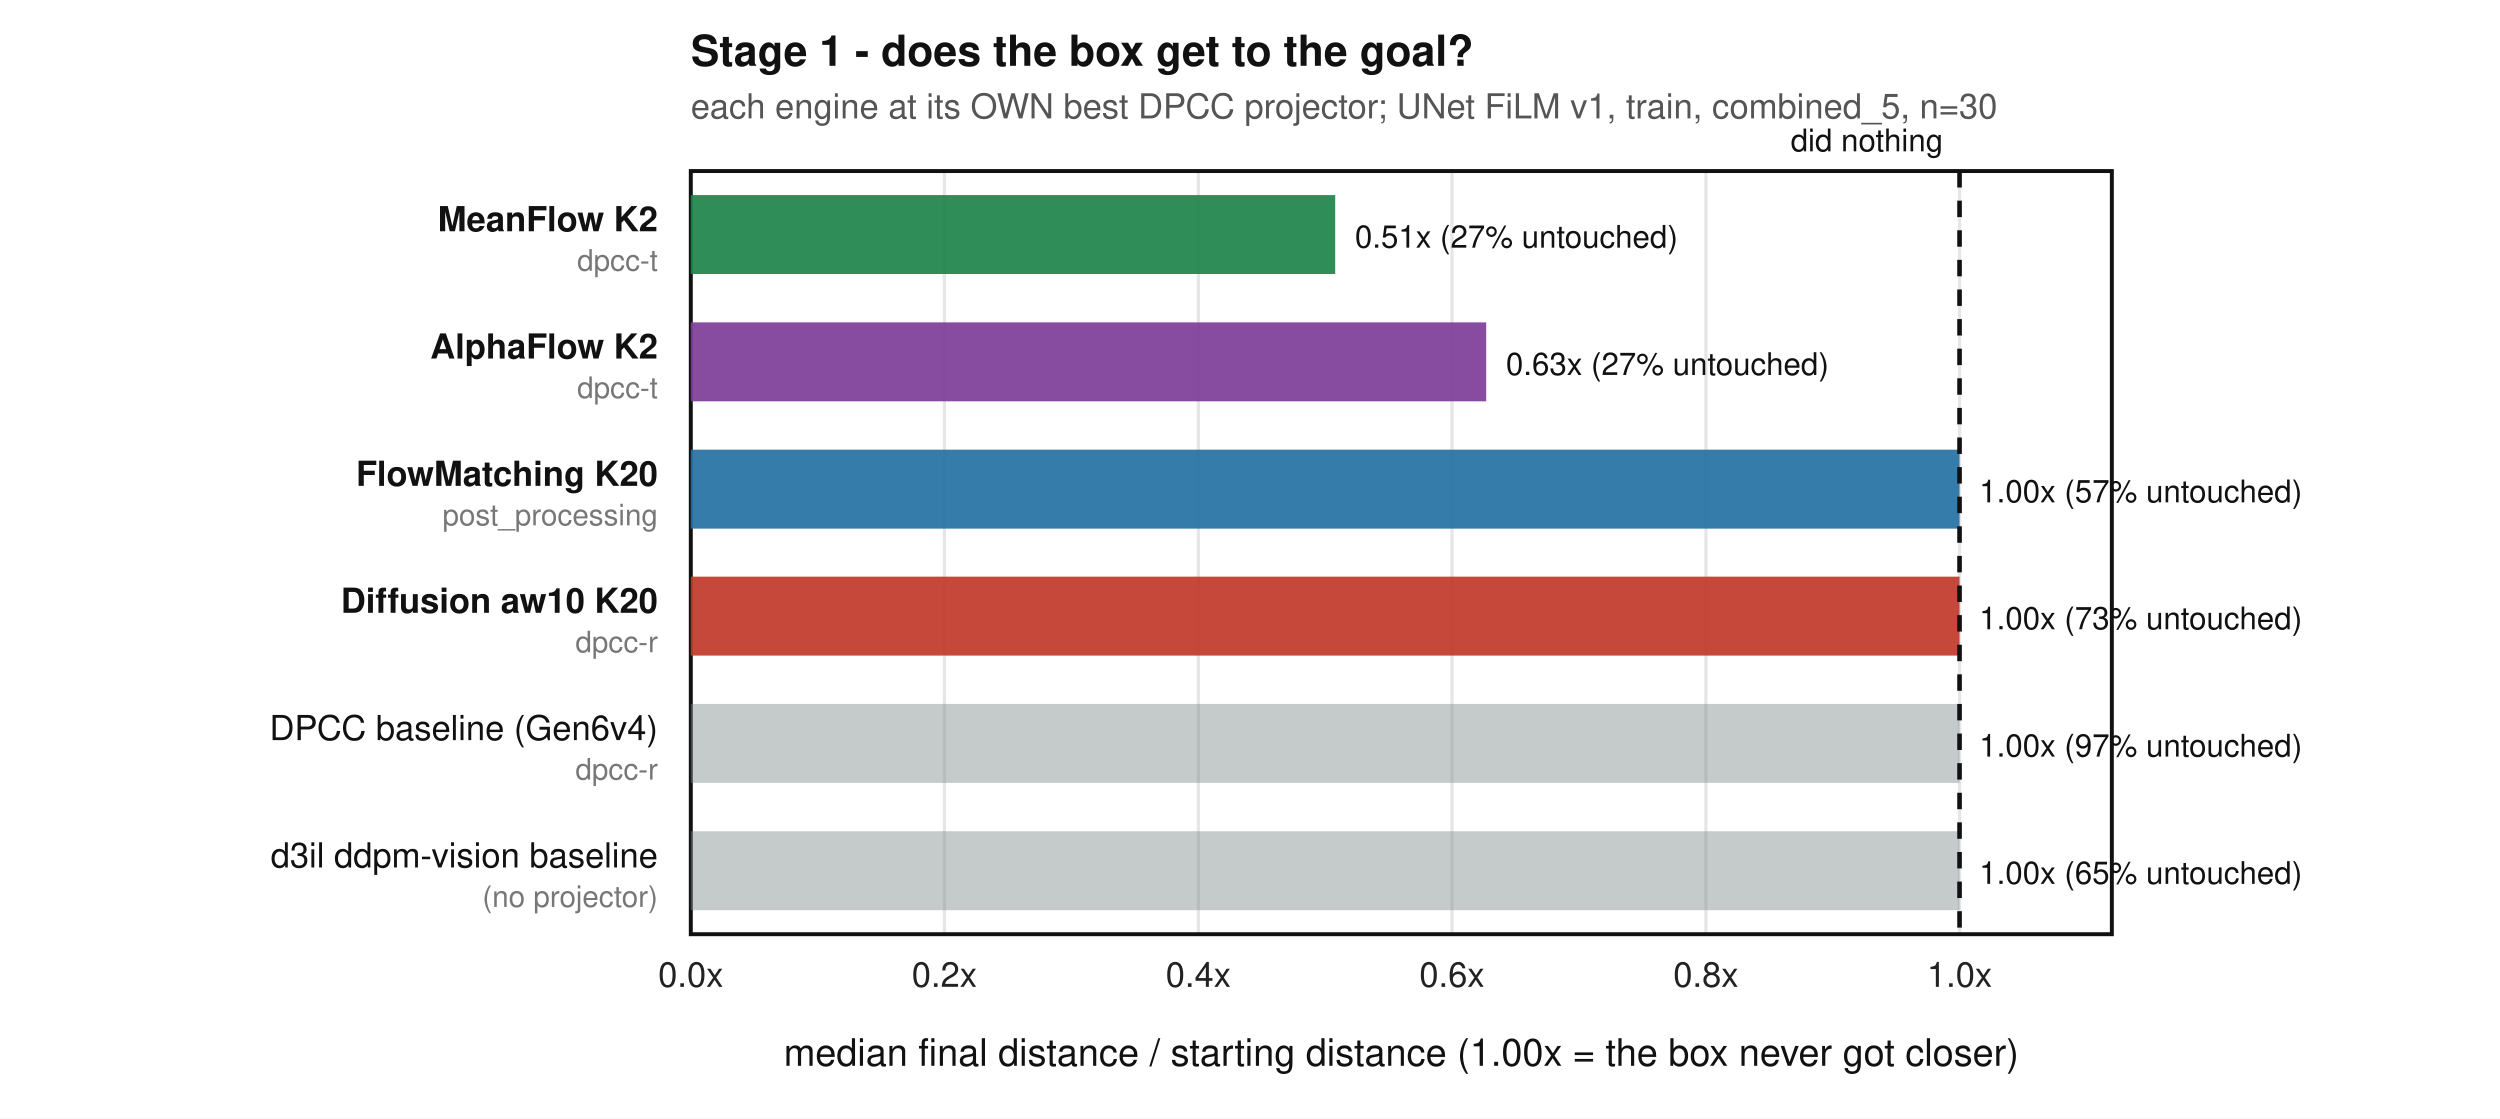
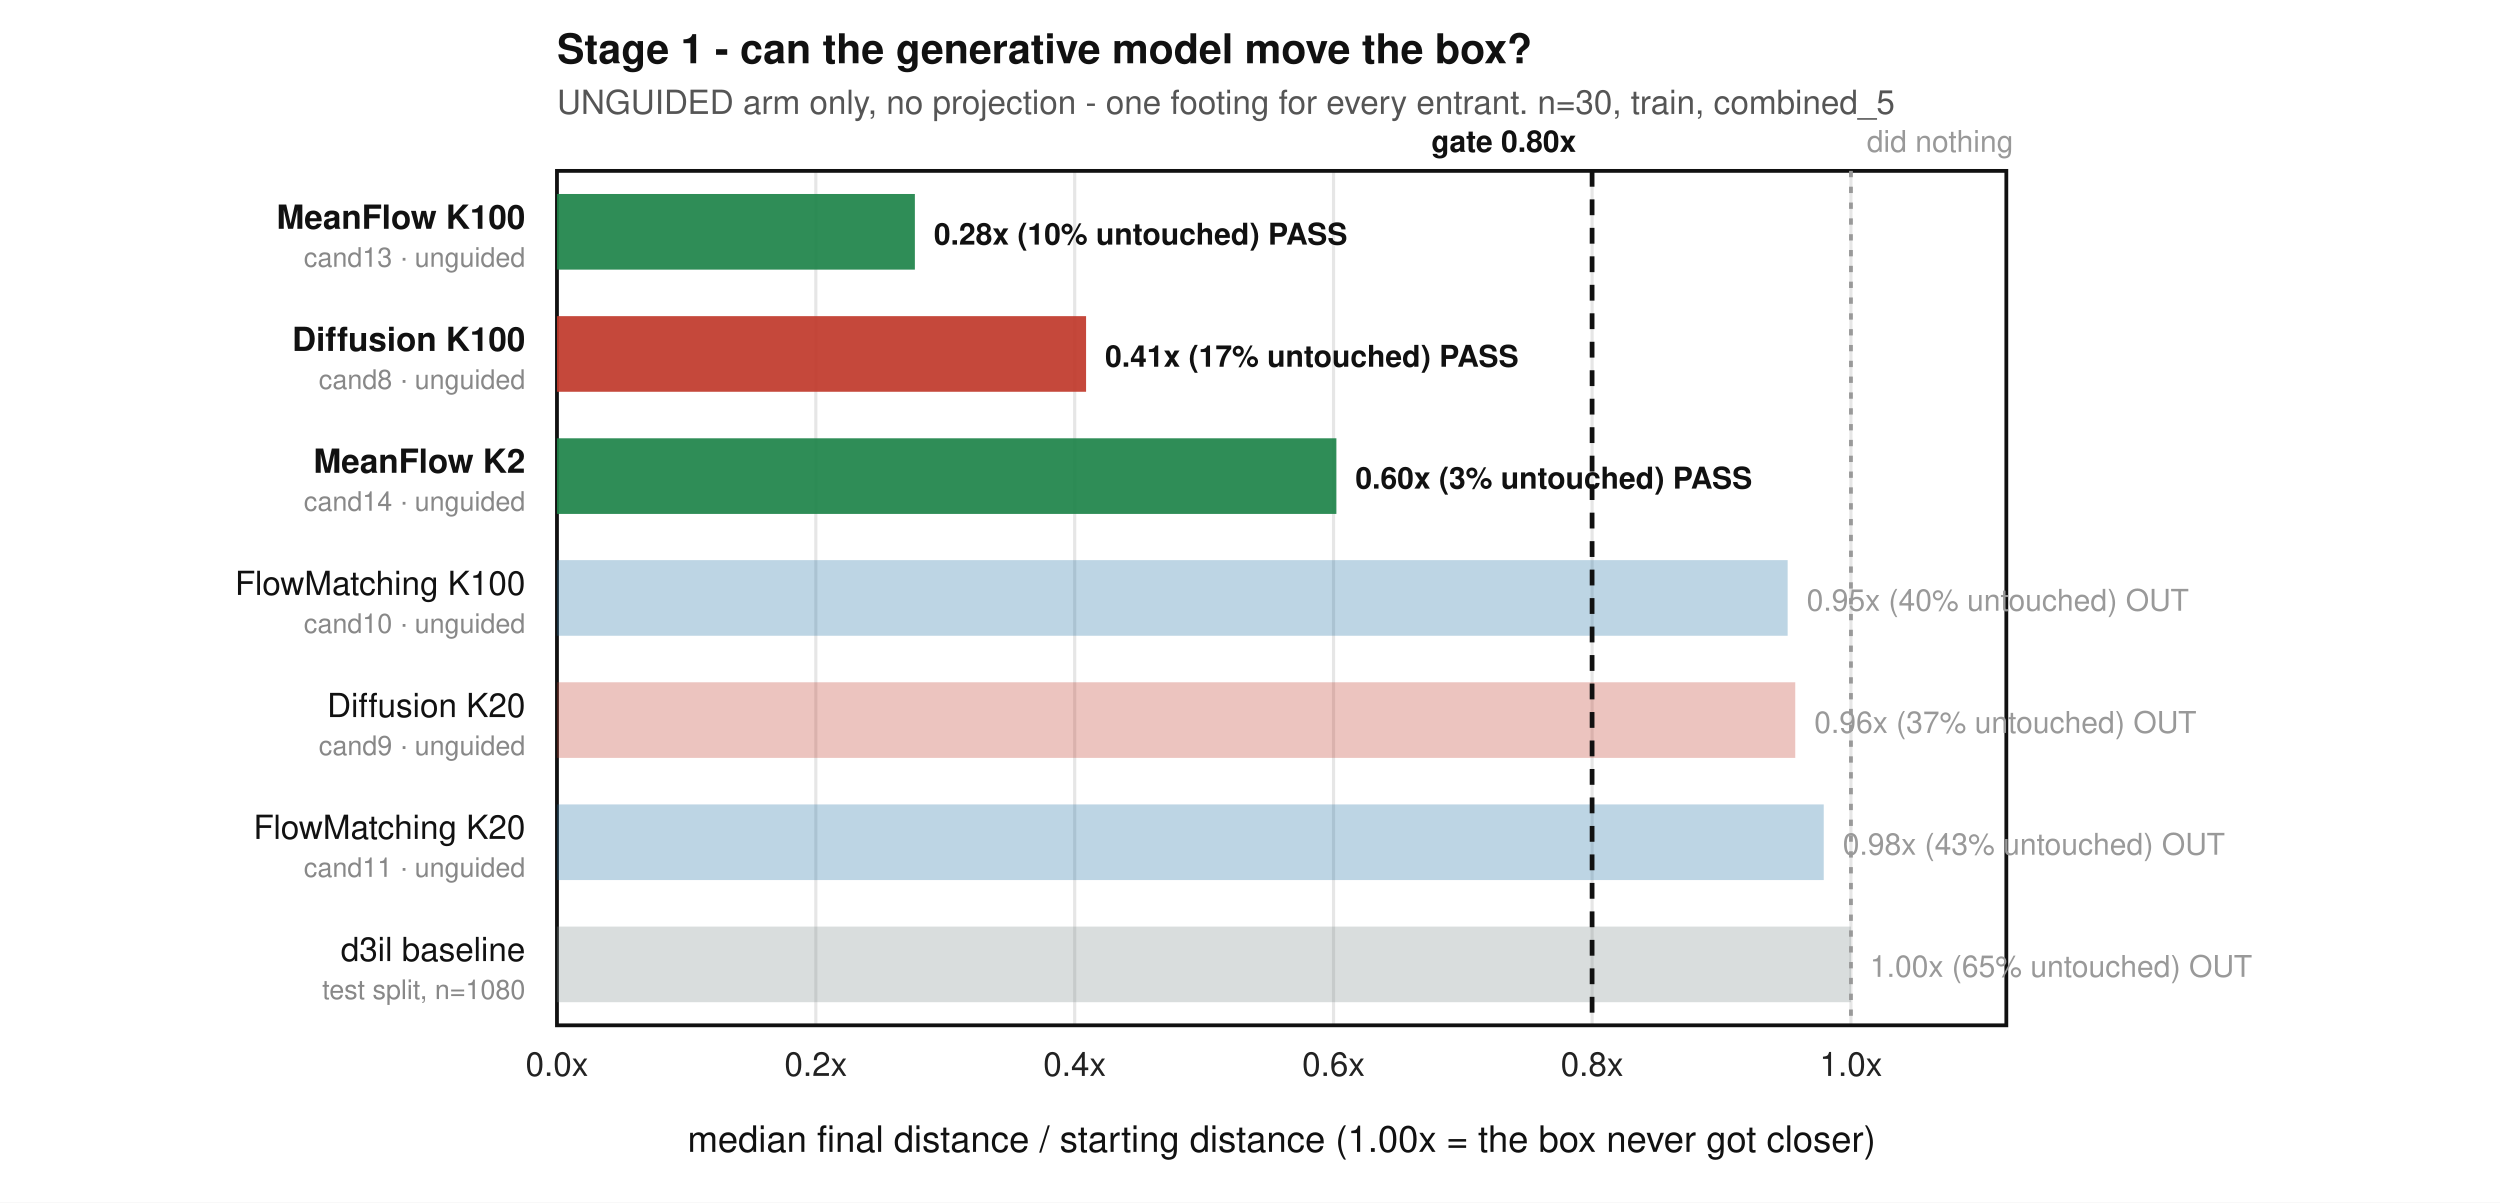
- <svg xmlns="http://www.w3.org/2000/svg" width="760" height="340" viewBox="0 0 760 340">
-   <rect x="0" y="0" width="760" height="340" fill="#ffffff" />
-   <line x1="210.0" y1="52" x2="210.0" y2="284" stroke="#e6e6e6" stroke-width="1" />
-   <text x="210.0" y="300.0" font-size="10.5" fill="#222" text-anchor="middle" font-family="Helvetica,Arial,sans-serif">0.0x</text>
-   <line x1="287.1" y1="52" x2="287.1" y2="284" stroke="#e6e6e6" stroke-width="1" />
-   <text x="287.1" y="300.0" font-size="10.5" fill="#222" text-anchor="middle" font-family="Helvetica,Arial,sans-serif">0.2x</text>
-   <line x1="364.3" y1="52" x2="364.3" y2="284" stroke="#e6e6e6" stroke-width="1" />
-   <text x="364.3" y="300.0" font-size="10.5" fill="#222" text-anchor="middle" font-family="Helvetica,Arial,sans-serif">0.4x</text>
-   <line x1="441.4" y1="52" x2="441.4" y2="284" stroke="#e6e6e6" stroke-width="1" />
-   <text x="441.4" y="300.0" font-size="10.5" fill="#222" text-anchor="middle" font-family="Helvetica,Arial,sans-serif">0.6x</text>
-   <line x1="518.6" y1="52" x2="518.6" y2="284" stroke="#e6e6e6" stroke-width="1" />
-   <text x="518.6" y="300.0" font-size="10.5" fill="#222" text-anchor="middle" font-family="Helvetica,Arial,sans-serif">0.8x</text>
-   <line x1="595.7" y1="52" x2="595.7" y2="284" stroke="#e6e6e6" stroke-width="1" />
-   <text x="595.7" y="300.0" font-size="10.5" fill="#222" text-anchor="middle" font-family="Helvetica,Arial,sans-serif">1.0x</text>
-   <rect x="210" y="52" width="432" height="232" fill="none" stroke="#111" stroke-width="1.2" />
-   <text x="426.0" y="324.0" font-size="11.5" fill="#111" text-anchor="middle" font-family="Helvetica,Arial,sans-serif">median final distance / starting distance   (1.00x = the box never got closer)</text>
-   <text x="210.0" y="20.0" font-size="13" fill="#111" text-anchor="start" font-family="Helvetica,Arial,sans-serif" font-weight="bold">Stage 1 - does the box get to the goal?</text>
-   <text x="210.0" y="36.0" font-size="10.5" fill="#555" text-anchor="start" font-family="Helvetica,Arial,sans-serif">each engine at its OWN best DPCC projector; UNet FiLM v1, train, combined_5, n=30</text>
-   <rect x="210.0" y="59.3" width="195.9" height="24.0" fill="#1e8449" fill-opacity="0.92" stroke="none" stroke-width="1.0" />
-   <text x="200.0" y="70.3" font-size="10.5" fill="#111" text-anchor="end" font-family="Helvetica,Arial,sans-serif" font-weight="bold">MeanFlow K2</text>
-   <text x="200.0" y="82.3" font-size="9.0" fill="#777" text-anchor="end" font-family="Helvetica,Arial,sans-serif">dpcc-t</text>
-   <text x="411.9" y="75.3" font-size="9.5" fill="#111" text-anchor="start" font-family="Helvetica,Arial,sans-serif">0.51x   (27% untouched)</text>
-   <rect x="210.0" y="98.0" width="241.8" height="24.0" fill="#7d3c98" fill-opacity="0.92" stroke="none" stroke-width="1.0" />
-   <text x="200.0" y="109.0" font-size="10.5" fill="#111" text-anchor="end" font-family="Helvetica,Arial,sans-serif" font-weight="bold">AlphaFlow K2</text>
-   <text x="200.0" y="121.0" font-size="9.0" fill="#777" text-anchor="end" font-family="Helvetica,Arial,sans-serif">dpcc-t</text>
-   <text x="457.8" y="114.0" font-size="9.5" fill="#111" text-anchor="start" font-family="Helvetica,Arial,sans-serif">0.63x   (27% untouched)</text>
-   <rect x="210.0" y="136.7" width="385.7" height="24.0" fill="#2471a3" fill-opacity="0.92" stroke="none" stroke-width="1.0" />
-   <text x="200.0" y="147.7" font-size="10.5" fill="#111" text-anchor="end" font-family="Helvetica,Arial,sans-serif" font-weight="bold">FlowMatching K20</text>
-   <text x="200.0" y="159.7" font-size="9.0" fill="#777" text-anchor="end" font-family="Helvetica,Arial,sans-serif">post_processing</text>
-   <text x="601.7" y="152.7" font-size="9.5" fill="#111" text-anchor="start" font-family="Helvetica,Arial,sans-serif">1.00x   (57% untouched)</text>
-   <rect x="210.0" y="175.3" width="385.7" height="24.0" fill="#c0392b" fill-opacity="0.92" stroke="none" stroke-width="1.0" />
-   <text x="200.0" y="186.3" font-size="10.5" fill="#111" text-anchor="end" font-family="Helvetica,Arial,sans-serif" font-weight="bold">Diffusion aw10 K20</text>
-   <text x="200.0" y="198.3" font-size="9.0" fill="#777" text-anchor="end" font-family="Helvetica,Arial,sans-serif">dpcc-r</text>
-   <text x="601.7" y="191.3" font-size="9.5" fill="#111" text-anchor="start" font-family="Helvetica,Arial,sans-serif">1.00x   (73% untouched)</text>
-   <rect x="210.0" y="214.0" width="385.7" height="24.0" fill="#7f8c8d" fill-opacity="0.45" stroke="none" stroke-width="1.0" />
-   <text x="200.0" y="225.0" font-size="10.5" fill="#111" text-anchor="end" font-family="Helvetica,Arial,sans-serif">DPCC baseline (Gen6v4)</text>
-   <text x="200.0" y="237.0" font-size="9.0" fill="#777" text-anchor="end" font-family="Helvetica,Arial,sans-serif">dpcc-r</text>
-   <text x="601.7" y="230.0" font-size="9.5" fill="#111" text-anchor="start" font-family="Helvetica,Arial,sans-serif">1.00x   (97% untouched)</text>
-   <rect x="210.0" y="252.7" width="385.7" height="24.0" fill="#7f8c8d" fill-opacity="0.45" stroke="none" stroke-width="1.0" />
-   <text x="200.0" y="263.7" font-size="10.5" fill="#111" text-anchor="end" font-family="Helvetica,Arial,sans-serif">d3il ddpm-vision baseline</text>
-   <text x="200.0" y="275.7" font-size="9.0" fill="#777" text-anchor="end" font-family="Helvetica,Arial,sans-serif">(no projector)</text>
-   <text x="601.7" y="268.7" font-size="9.5" fill="#111" text-anchor="start" font-family="Helvetica,Arial,sans-serif">1.00x   (65% untouched)</text>
-   <line x1="595.7" y1="52.0" x2="595.7" y2="284.0" stroke="#111" stroke-width="1.4" stroke-dasharray="5,4" />
-   <text x="590.7" y="46.0" font-size="9.5" fill="#111" text-anchor="end" font-family="Helvetica,Arial,sans-serif">did nothing</text>
+ <svg xmlns="http://www.w3.org/2000/svg" width="790" height="380" viewBox="0 0 790 380">
+   <rect x="0" y="0" width="790" height="380" fill="#ffffff" />
+   <line x1="176.0" y1="54" x2="176.0" y2="324" stroke="#e6e6e6" stroke-width="1" />
+   <text x="176.0" y="340.0" font-size="10.5" fill="#222" text-anchor="middle" font-family="Helvetica,Arial,sans-serif">0.0x</text>
+   <line x1="257.8" y1="54" x2="257.8" y2="324" stroke="#e6e6e6" stroke-width="1" />
+   <text x="257.8" y="340.0" font-size="10.5" fill="#222" text-anchor="middle" font-family="Helvetica,Arial,sans-serif">0.2x</text>
+   <line x1="339.6" y1="54" x2="339.6" y2="324" stroke="#e6e6e6" stroke-width="1" />
+   <text x="339.6" y="340.0" font-size="10.5" fill="#222" text-anchor="middle" font-family="Helvetica,Arial,sans-serif">0.4x</text>
+   <line x1="421.4" y1="54" x2="421.4" y2="324" stroke="#e6e6e6" stroke-width="1" />
+   <text x="421.4" y="340.0" font-size="10.5" fill="#222" text-anchor="middle" font-family="Helvetica,Arial,sans-serif">0.6x</text>
+   <line x1="503.1" y1="54" x2="503.1" y2="324" stroke="#e6e6e6" stroke-width="1" />
+   <text x="503.1" y="340.0" font-size="10.5" fill="#222" text-anchor="middle" font-family="Helvetica,Arial,sans-serif">0.8x</text>
+   <line x1="584.9" y1="54" x2="584.9" y2="324" stroke="#e6e6e6" stroke-width="1" />
+   <text x="584.9" y="340.0" font-size="10.5" fill="#222" text-anchor="middle" font-family="Helvetica,Arial,sans-serif">1.0x</text>
+   <rect x="176" y="54" width="458" height="270" fill="none" stroke="#111" stroke-width="1.2" />
+   <text x="405.0" y="364.0" font-size="11.5" fill="#111" text-anchor="middle" font-family="Helvetica,Arial,sans-serif">median final distance / starting distance   (1.00x = the box never got closer)</text>
+   <text x="176.0" y="20.0" font-size="13" fill="#111" text-anchor="start" font-family="Helvetica,Arial,sans-serif" font-weight="bold">Stage 1 - can the generative model move the box?</text>
+   <text x="176.0" y="36.0" font-size="10.5" fill="#555" text-anchor="start" font-family="Helvetica,Arial,sans-serif">UNGUIDED arm only, no projection - one footing for every entrant. n=30, train, combined_5</text>
+   <rect x="176.0" y="61.3" width="113.1" height="23.9" fill="#1e8449" fill-opacity="0.92" stroke="none" stroke-width="1.0" />
+   <text x="166.0" y="72.3" font-size="10.5" fill="#111" text-anchor="end" font-family="Helvetica,Arial,sans-serif" font-weight="bold">MeanFlow K100</text>
+   <text x="166.0" y="84.3" font-size="8.5" fill="#888" text-anchor="end" font-family="Helvetica,Arial,sans-serif">cand13 · unguided</text>
+   <text x="295.1" y="77.3" font-size="9.5" fill="#111" text-anchor="start" font-family="Helvetica,Arial,sans-serif" font-weight="bold">0.28x  (10% untouched)  PASS</text>
+   <rect x="176.0" y="99.9" width="167.2" height="23.9" fill="#c0392b" fill-opacity="0.92" stroke="none" stroke-width="1.0" />
+   <text x="166.0" y="110.9" font-size="10.5" fill="#111" text-anchor="end" font-family="Helvetica,Arial,sans-serif" font-weight="bold">Diffusion K100</text>
+   <text x="166.0" y="122.9" font-size="8.5" fill="#888" text-anchor="end" font-family="Helvetica,Arial,sans-serif">cand8 · unguided</text>
+   <text x="349.2" y="115.9" font-size="9.5" fill="#111" text-anchor="start" font-family="Helvetica,Arial,sans-serif" font-weight="bold">0.41x  (17% untouched)  PASS</text>
+   <rect x="176.0" y="138.5" width="246.3" height="23.9" fill="#1e8449" fill-opacity="0.92" stroke="none" stroke-width="1.0" />
+   <text x="166.0" y="149.4" font-size="10.5" fill="#111" text-anchor="end" font-family="Helvetica,Arial,sans-serif" font-weight="bold">MeanFlow K2</text>
+   <text x="166.0" y="161.4" font-size="8.5" fill="#888" text-anchor="end" font-family="Helvetica,Arial,sans-serif">cand14 · unguided</text>
+   <text x="428.3" y="154.4" font-size="9.5" fill="#111" text-anchor="start" font-family="Helvetica,Arial,sans-serif" font-weight="bold">0.60x  (3% untouched)  PASS</text>
+   <rect x="176.0" y="177.0" width="388.9" height="23.9" fill="#2471a3" fill-opacity="0.3" stroke="none" stroke-width="1.0" />
+   <text x="166.0" y="188.0" font-size="10.5" fill="#111" text-anchor="end" font-family="Helvetica,Arial,sans-serif">FlowMatching K100</text>
+   <text x="166.0" y="200.0" font-size="8.5" fill="#888" text-anchor="end" font-family="Helvetica,Arial,sans-serif">cand10 · unguided</text>
+   <text x="570.9" y="193.0" font-size="9.5" fill="#999" text-anchor="start" font-family="Helvetica,Arial,sans-serif">0.95x  (40% untouched)  OUT</text>
+   <rect x="176.0" y="215.6" width="391.3" height="23.9" fill="#c0392b" fill-opacity="0.3" stroke="none" stroke-width="1.0" />
+   <text x="166.0" y="226.6" font-size="10.5" fill="#111" text-anchor="end" font-family="Helvetica,Arial,sans-serif">Diffusion K20</text>
+   <text x="166.0" y="238.6" font-size="8.5" fill="#888" text-anchor="end" font-family="Helvetica,Arial,sans-serif">cand9 · unguided</text>
+   <text x="573.3" y="231.6" font-size="9.5" fill="#999" text-anchor="start" font-family="Helvetica,Arial,sans-serif">0.96x  (37% untouched)  OUT</text>
+   <rect x="176.0" y="254.2" width="400.3" height="23.9" fill="#2471a3" fill-opacity="0.3" stroke="none" stroke-width="1.0" />
+   <text x="166.0" y="265.1" font-size="10.5" fill="#111" text-anchor="end" font-family="Helvetica,Arial,sans-serif">FlowMatching K20</text>
+   <text x="166.0" y="277.1" font-size="8.5" fill="#888" text-anchor="end" font-family="Helvetica,Arial,sans-serif">cand11 · unguided</text>
+   <text x="582.3" y="270.1" font-size="9.5" fill="#999" text-anchor="start" font-family="Helvetica,Arial,sans-serif">0.98x  (43% untouched)  OUT</text>
+   <rect x="176.0" y="292.8" width="408.9" height="23.9" fill="#7f8c8d" fill-opacity="0.3" stroke="none" stroke-width="1.0" />
+   <text x="166.0" y="303.7" font-size="10.5" fill="#111" text-anchor="end" font-family="Helvetica,Arial,sans-serif">d3il baseline</text>
+   <text x="166.0" y="315.7" font-size="8.5" fill="#888" text-anchor="end" font-family="Helvetica,Arial,sans-serif">test split, n=1080</text>
+   <text x="590.9" y="308.7" font-size="9.5" fill="#999" text-anchor="start" font-family="Helvetica,Arial,sans-serif">1.00x  (65% untouched)  OUT</text>
+   <line x1="503.1" y1="54.0" x2="503.1" y2="324.0" stroke="#111" stroke-width="1.5" stroke-dasharray="5,4" />
+   <text x="498.1" y="48.0" font-size="9.5" fill="#111" text-anchor="end" font-family="Helvetica,Arial,sans-serif" font-weight="bold">gate 0.80x</text>
+   <line x1="584.9" y1="54.0" x2="584.9" y2="324.0" stroke="#999" stroke-width="1.2" stroke-dasharray="2,3" />
+   <text x="589.9" y="48.0" font-size="9.5" fill="#999" text-anchor="start" font-family="Helvetica,Arial,sans-serif">did nothing</text>
</svg>
